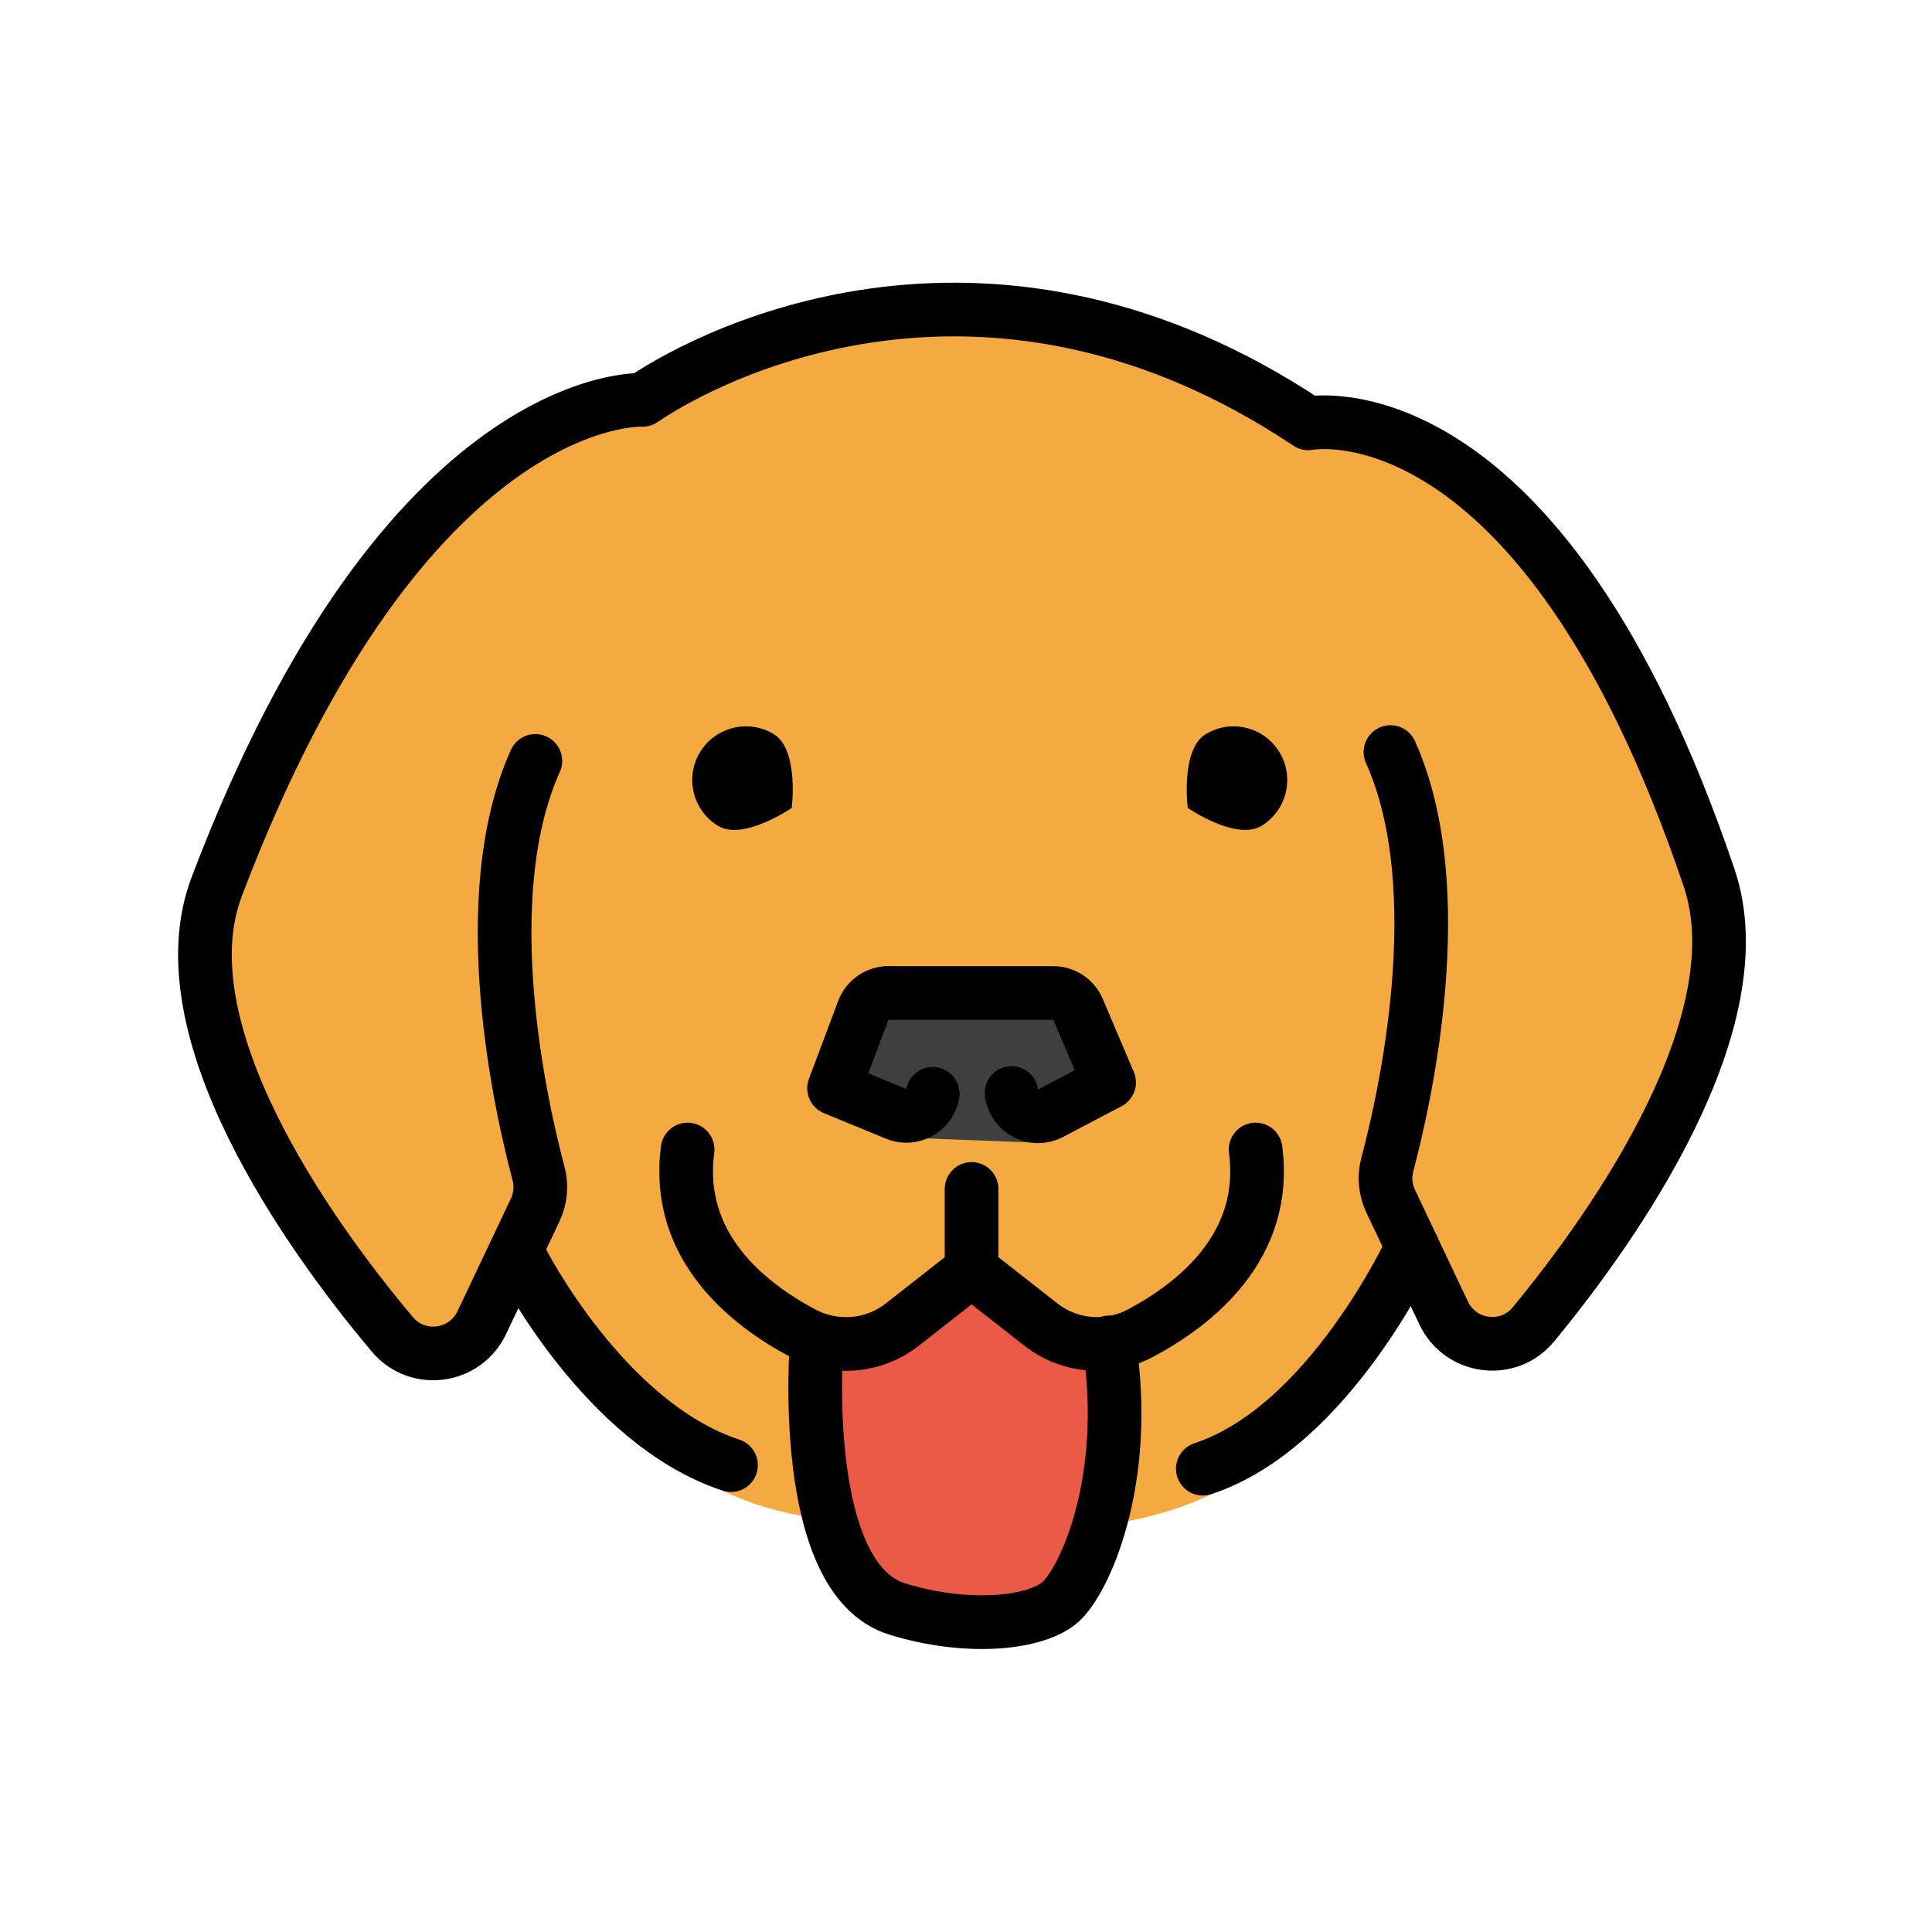
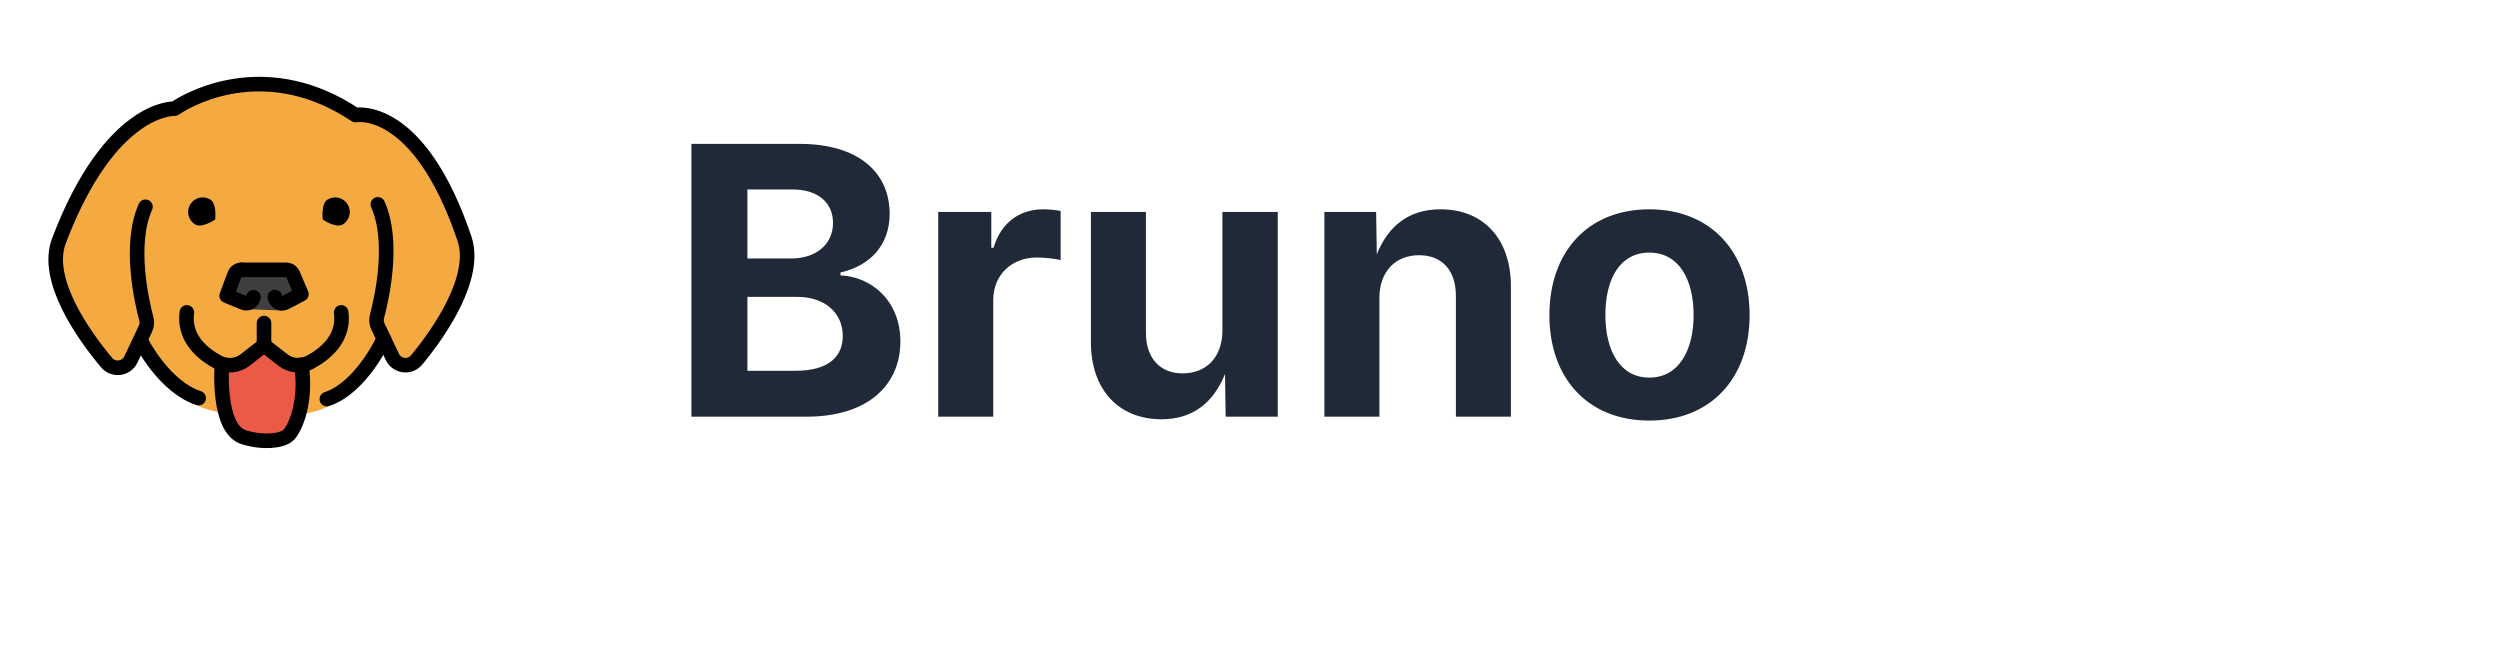
- <svg xmlns="http://www.w3.org/2000/svg" id="emoji" viewBox="0 0 72 72">
-   <g id="color">
-     <path fill="#f4aa41" d="m24.473,15.158l-5.08,1.935-7.296,7.901-4.138,10.501,1.291,5.34c1.255,3.791,3.336,6.434,7.063,9.251l2.687-2.584s3.822,7.71,10.738,8.96c0,0,10.262,1.936,15.595-.876,1.49-.786,2.514-1.829,3.292-2.594,2.07-2.035,3.033-3.52,4.541-5.239h0s1.67,1.808,1.67,1.808l1.838-.056,5.017-7.229,2.003-5.07-.021-4.255-2.174-5.614-4.833-7.417s-2.637-4.256-8.167-3.917c0,0-6.5-4.833-11.833-4.083s-3.61-.677-12.194,3.24Z" />
-     <polygon fill="#ea5a47" points="36 46.732 32.917 49.149 30.417 49.149 30.941 53.039 31.362 56.054 32.167 58.399 35 59.899 39.583 59.316 40.443 57.112 41.144 52.934 41.917 49.316 39.917 49.566 36 46.732" />
-     <polygon fill="#3f3f3f" points="32.5 36.919 30.917 40.669 33.083 41.919 34.333 42.419 38.667 42.586 41.583 40.336 39.833 37.086 32.5 36.919" />
+ <svg xmlns="http://www.w3.org/2000/svg" width="120" height="32" viewBox="0 0 120 32">
+   <g transform="translate(0, 0) scale(0.35)">
+     <g id="color">
+       <path fill="#f4aa41" d="m24.473,15.158l-5.08,1.935-7.296,7.901-4.138,10.501,1.291,5.34c1.255,3.791,3.336,6.434,7.063,9.251l2.687-2.584s3.822,7.71,10.738,8.96c0,0,10.262,1.936,15.595-.876,1.49-.786,2.514-1.829,3.292-2.594,2.07-2.035,3.033-3.52,4.541-5.239h0s1.67,1.808,1.67,1.808l1.838-.056,5.017-7.229,2.003-5.07-.021-4.255-2.174-5.614-4.833-7.417s-2.637-4.256-8.167-3.917c0,0-6.5-4.833-11.833-4.083s-3.61-.677-12.194,3.24Z" />
+       <polygon fill="#ea5a47" points="36 46.732 32.917 49.149 30.417 49.149 30.941 53.039 31.362 56.054 32.167 58.399 35 59.899 39.583 59.316 40.443 57.112 41.144 52.934 41.917 49.316 39.917 49.566 36 46.732" />
+       <polygon fill="#3f3f3f" points="32.5 36.919 30.917 40.669 33.083 41.919 34.333 42.419 38.667 42.586 41.583 40.336 39.833 37.086 32.5 36.919" />
+     </g>
+     <g id="line">
+       <path d="m29.506,30.109s-1.805,1.242-2.748.668c-.943-.575-1.242-1.805-.668-2.748s1.805-1.242,2.748-.668.668,2.748.668,2.748Z" />
+       <path fill="none" stroke="#000" stroke-linecap="round" stroke-linejoin="round" stroke-width="2" d="m33.109,37.006h6.146c.401,0,.763.24.92.609l1.158,2.724-2.179,1.146c-.616.324-1.365-.065-1.457-.754" />
+       <path fill="none" stroke="#000" stroke-linecap="round" stroke-linejoin="round" stroke-width="2" d="m34.761,40.763c-.113.627-.776.99-1.365.747l-2.313-.952,1.09-2.904c.146-.39.519-.649.936-.649" />
+       <path fill="none" stroke="#000" stroke-linecap="round" stroke-linejoin="round" stroke-width="2" d="m30.436,50.027s-.719,8.793,3.007,9.938c2.646.812,5.15.532,6.062-.25.875-.75,2.632-4.474,1.827-9.688" />
+       <path d="m44.264,30.109s1.805,1.242,2.748.668,1.242-1.805.668-2.748c-.575-.943-1.805-1.242-2.748-.668s-.668,2.748-.668,2.748Z" />
+       <path fill="none" stroke="#000" stroke-linecap="round" stroke-linejoin="round" stroke-width="2" d="m25.625,42.839c-.475,3.602,2.234,5.75,4.285,6.841,1.197.637,2.651.518,3.718-.318l2.581-2.023,2.581,2.023c1.067.836,2.521.955,3.718.318,2.05-1.091,4.76-3.239,4.285-6.841" />
+       <path fill="none" stroke="#000" stroke-linecap="round" stroke-linejoin="round" stroke-width="2" d="m19.951,28.357c-2.317,5.16-.508,13.025.119,15.376.122.457.075.935-.127,1.363l-1.987,4.194c-.623,1.315-2.393,1.553-3.331.441-3.192-3.787-8.558-11.39-6.549-16.686,7.062-18.61,15.868-18.143,15.868-18.143,2.845-1.934,13.104-6.938,24.812.875,0,0,8.632-1.718,14.938,16.938,1.804,5.336-3.43,12.867-6.551,16.644-.931,1.127-2.716.894-3.342-.427l-1.974-4.166c-.203-.427-.249-.906-.127-1.363.627-2.351,2.436-10.216.119-15.376" />
+       <path fill="none" stroke="#000" stroke-linecap="round" stroke-linejoin="round" stroke-width="2" d="m52.631,46.463s-3.078,6.722-7.805,8.271" />
+       <path fill="none" stroke="#000" stroke-linecap="round" stroke-linejoin="round" stroke-width="2" d="m19.437,46.969s3.078,6.082,7.805,7.632" />
+       <line x1="36.208" x2="36.208" y1="47.339" y2="44.309" fill="none" stroke="#000" stroke-linecap="round" stroke-linejoin="round" stroke-width="2" />
+     </g>
  </g>
-   <g id="line">
-     <path d="m29.506,30.109s-1.805,1.242-2.748.668c-.943-.575-1.242-1.805-.668-2.748s1.805-1.242,2.748-.668.668,2.748.668,2.748Z" />
-     <path fill="none" stroke="#000" stroke-linecap="round" stroke-linejoin="round" stroke-width="2" d="m33.109,37.006h6.146c.401,0,.763.24.92.609l1.158,2.724-2.179,1.146c-.616.324-1.365-.065-1.457-.754" />
-     <path fill="none" stroke="#000" stroke-linecap="round" stroke-linejoin="round" stroke-width="2" d="m34.761,40.763c-.113.627-.776.99-1.365.747l-2.313-.952,1.09-2.904c.146-.39.519-.649.936-.649" />
-     <path fill="none" stroke="#000" stroke-linecap="round" stroke-linejoin="round" stroke-width="2" d="m30.436,50.027s-.719,8.793,3.007,9.938c2.646.812,5.15.532,6.062-.25.875-.75,2.632-4.474,1.827-9.688" />
-     <path d="m44.264,30.109s1.805,1.242,2.748.668,1.242-1.805.668-2.748c-.575-.943-1.805-1.242-2.748-.668s-.668,2.748-.668,2.748Z" />
-     <path fill="none" stroke="#000" stroke-linecap="round" stroke-linejoin="round" stroke-width="2" d="m25.625,42.839c-.475,3.602,2.234,5.75,4.285,6.841,1.197.637,2.651.518,3.718-.318l2.581-2.023,2.581,2.023c1.067.836,2.521.955,3.718.318,2.05-1.091,4.76-3.239,4.285-6.841" />
-     <path fill="none" stroke="#000" stroke-linecap="round" stroke-linejoin="round" stroke-width="2" d="m19.951,28.357c-2.317,5.16-.508,13.025.119,15.376.122.457.075.935-.127,1.363l-1.987,4.194c-.623,1.315-2.393,1.553-3.331.441-3.192-3.787-8.558-11.39-6.549-16.686,7.062-18.61,15.868-18.143,15.868-18.143,2.845-1.934,13.104-6.938,24.812.875,0,0,8.632-1.718,14.938,16.938,1.804,5.336-3.43,12.867-6.551,16.644-.931,1.127-2.716.894-3.342-.427l-1.974-4.166c-.203-.427-.249-.906-.127-1.363.627-2.351,2.436-10.216.119-15.376" />
-     <path fill="none" stroke="#000" stroke-linecap="round" stroke-linejoin="round" stroke-width="2" d="m52.631,46.463s-3.078,6.722-7.805,8.271" />
-     <path fill="none" stroke="#000" stroke-linecap="round" stroke-linejoin="round" stroke-width="2" d="m19.437,46.969s3.078,6.082,7.805,7.632" />
-     <line x1="36.208" x2="36.208" y1="47.339" y2="44.309" fill="none" stroke="#000" stroke-linecap="round" stroke-linejoin="round" stroke-width="2" />
-   </g>
+   <text x="32" y="20" font-family="system-ui, -apple-system, sans-serif" font-size="18" font-weight="bold" fill="#1f2937">Bruno</text>
</svg>
